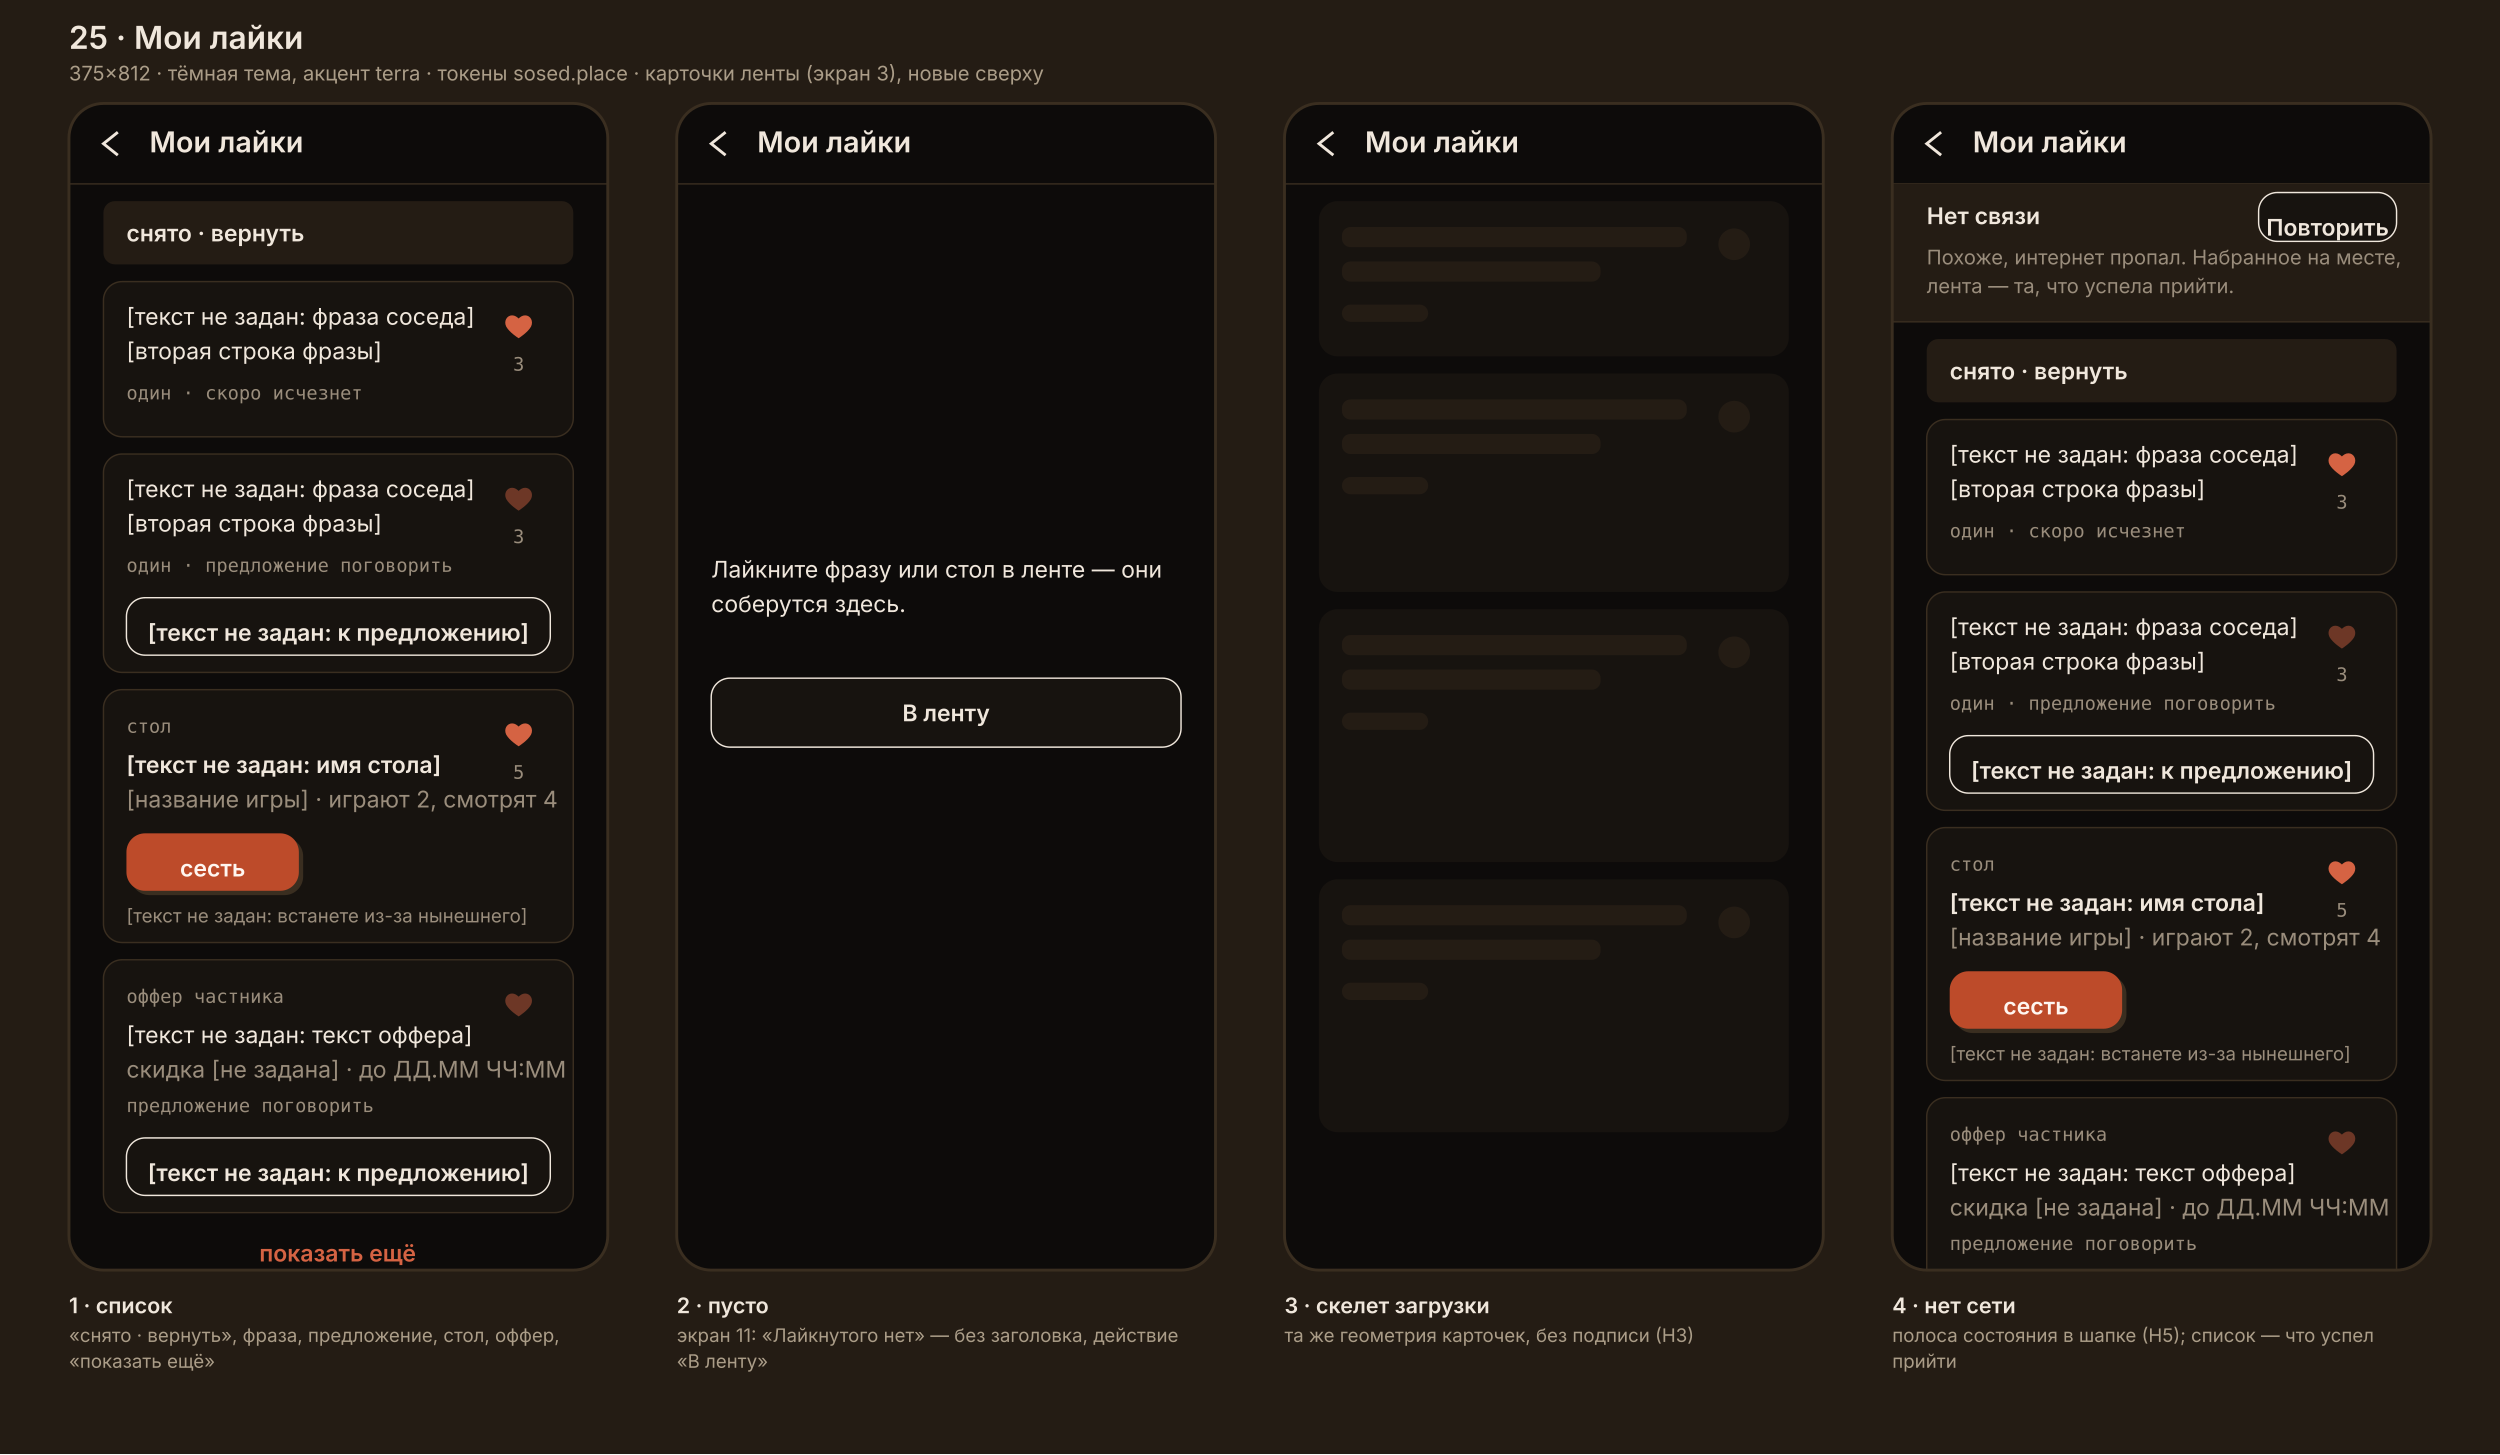
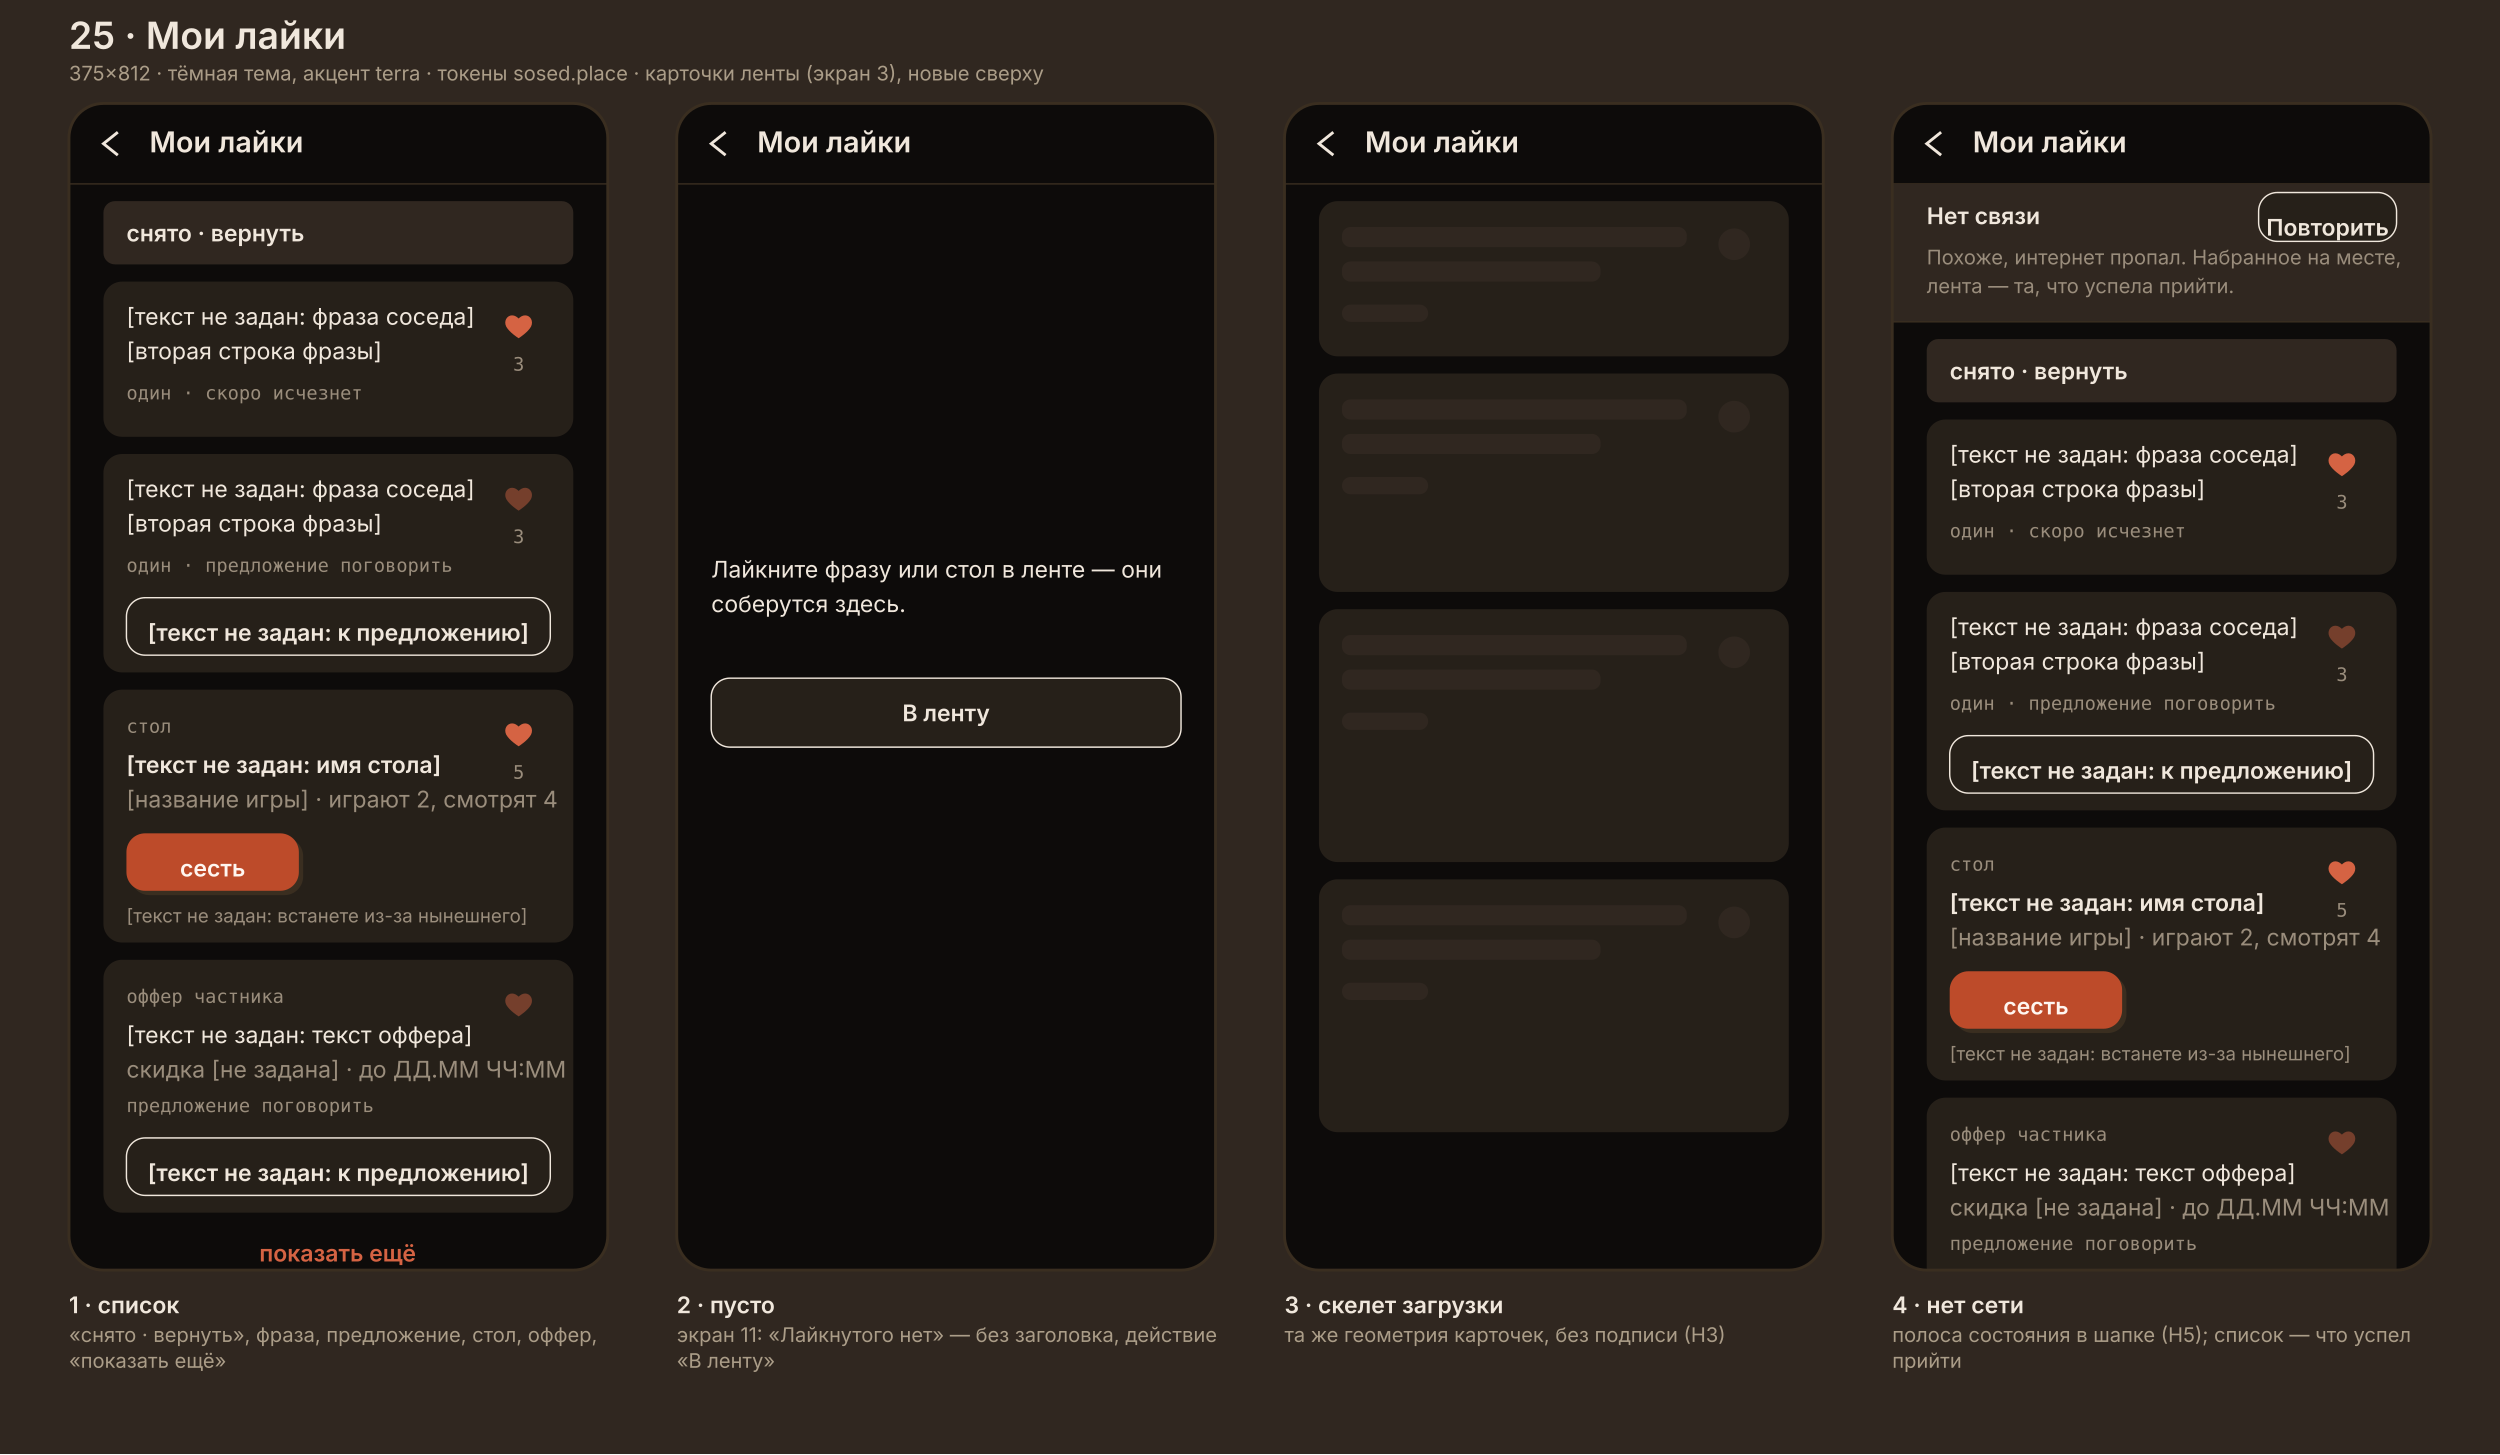
<svg xmlns="http://www.w3.org/2000/svg" width="1740" height="1012" viewBox="0 0 1740 1012">
  <style>
    @font-face { font-family: "Golos Text"; font-weight: 400 600;
      src: url(/fonts/q5uCsoe9Lv5t7Meb31EcExN8hA.woff2) format("woff2"); }
    @font-face { font-family: "JetBrains Mono"; font-weight: 400;
      src: url(/fonts/tDbv2o-flEEny0FZhsfKu5WU4zr3E_BX0PnT8RD8yKwBNntkaToggR7BYRbKPxDcwg.woff2) format("woff2"); }
    text { font-family: "Golos Text", Inter, system-ui, sans-serif; }
    .t    { font-size: 16px; font-weight: 400; fill: #f0e7dc; }
    .tb   { font-size: 16px; font-weight: 600; fill: #f0e7dc; }
    .h    { font-size: 20px; font-weight: 600; fill: #f0e7dc; }
    .m    { font-size: 16px; font-weight: 400; fill: #9a8d7c; }
    .mb   { font-size: 16px; font-weight: 600; fill: #9a8d7c; }
    .err  { font-size: 16px; font-weight: 400; fill: #ef7a6a; }
    .acc  { font-size: 16px; font-weight: 600; fill: #d56343; }
-     .code { font-family: "JetBrains Mono", ui-monospace, monospace; font-size: 22px; fill: #f0e7dc; letter-spacing: 1px; }
+     .code { font-family: "JetBrains Mono", ui-monospace, monospace; font-size: 26px; fill: #f0e7dc; letter-spacing: 1px; }
    .mono { font-family: "JetBrains Mono", ui-monospace, monospace; font-size: 13px; fill: #9a8d7c; }
-     .cap  { font-size: 15px; font-weight: 600; fill: #f0e7dc; }
-     .capm { font-size: 13px; font-weight: 400; fill: #ab9d88; }
-     .sheet { font-size: 22px; font-weight: 600; fill: #f0e7dc; }
+     .cap  { font-size: 16px; font-weight: 600; fill: #f0e7dc; }
+     .capm { font-size: 14px; font-weight: 400; fill: #ab9d88; }
+     .sheet { font-size: 26px; font-weight: 600; fill: #f0e7dc; }
    .sheetm { font-size: 14px; font-weight: 400; fill: #ab9d88; }
</style>
-   <rect width="1740" height="1012" style="fill:#241c14" />
+   <rect width="1740" height="1012" style="fill:#302720" />
  <text x="48" y="34" class="sheet">25 · Мои лайки</text>
  <text x="48" y="56" class="sheetm">375×812 · тёмная тема, акцент terra · токены sosed.place · карточки ленты (экран 3), новые сверху</text>
  <g transform="translate(48,72)">
    <clipPath id="c0">
      <rect width="375" height="812" rx="24" />
    </clipPath>
    <g clip-path="url(#c0)">
      <rect x="0" y="0" width="375" height="812" rx="0" style="fill:#0d0b0a;" />
      <rect x="0" y="0" width="375" height="56" rx="0" style="fill:#0d0b0a;" />
      <line x1="0" y1="56" x2="375" y2="56" style="stroke:#3a2e20;stroke-width:1" />
      <path d="M34 20 L24 28 L34 36" style="fill:none;stroke:#f0e7dc;stroke-width:2" />
      <text x="56" y="34" class="h">Мои лайки</text>
-       <rect x="24" y="68" width="327" height="44" rx="8" style="fill:#241c14;" />
+       <rect x="24" y="68" width="327" height="44" rx="8" style="fill:#302720;" />
      <text x="40" y="96" class="tb">снято · вернуть</text>
-       <rect x="24" y="124" width="327" height="108" rx="13" style="fill:#17130f;stroke:#3a2e20;stroke-width:1;" />
+       <rect x="24" y="124" width="327" height="108" rx="13" style="fill:#262019;" />
      <text x="40" y="154" class="t">[текст не задан: фраза соседа]</text>
      <text x="40" y="178" class="t">[вторая строка фразы]</text>
      <text x="40" y="206" class="mono">один · скоро исчезнет</text>
      <path transform="translate(303,145) scale(0.83)" d="M12 21s-7-4.5-9.5-9C.5 8 3 4 6.5 4c2 0 3.5 1 5.5 3 2-2 3.5-3 5.5-3C21 4 23.5 8 21.5 12 19 16.5 12 21 12 21z" style="fill:#d56343;stroke:#d56343;stroke-width:2" />
      <text x="313" y="186" class="mono" text-anchor="middle">3</text>
-       <rect x="24" y="244" width="327" height="152" rx="13" style="fill:#17130f;stroke:#3a2e20;stroke-width:1;" />
+       <rect x="24" y="244" width="327" height="152" rx="13" style="fill:#262019;" />
      <text x="40" y="274" class="t">[текст не задан: фраза соседа]</text>
      <text x="40" y="298" class="t">[вторая строка фразы]</text>
      <text x="40" y="326" class="mono">один · предложение поговорить</text>
      <path transform="translate(303,265) scale(0.83)" d="M12 21s-7-4.5-9.5-9C.5 8 3 4 6.5 4c2 0 3.5 1 5.5 3 2-2 3.5-3 5.5-3C21 4 23.5 8 21.5 12 19 16.5 12 21 12 21z" style="fill:#d56343;stroke:#d56343;stroke-width:2" opacity="0.45" />
      <text x="313" y="306" class="mono" text-anchor="middle">3</text>
-       <rect x="40" y="344" width="295" height="40" rx="13" style="fill:#17130f;stroke:#f0e7dc;stroke-width:1;" />
+       <rect x="40" y="344" width="295" height="40" rx="13" style="fill:#262019;stroke:#f0e7dc;stroke-width:1;" />
      <text x="187.5" y="374" class="tb" text-anchor="middle">[текст не задан: к предложению]</text>
-       <rect x="24" y="408" width="327" height="176" rx="13" style="fill:#17130f;stroke:#3a2e20;stroke-width:1;" />
+       <rect x="24" y="408" width="327" height="176" rx="13" style="fill:#262019;" />
      <text x="40" y="438" class="mono">стол</text>
      <text x="40" y="466" class="tb">[текст не задан: имя стола]</text>
      <text x="40" y="490" class="m">[название игры] · играют 2, смотрят 4</text>
      <path transform="translate(303,429) scale(0.83)" d="M12 21s-7-4.5-9.5-9C.5 8 3 4 6.5 4c2 0 3.5 1 5.5 3 2-2 3.5-3 5.5-3C21 4 23.5 8 21.5 12 19 16.5 12 21 12 21z" style="fill:#d56343;stroke:#d56343;stroke-width:2" />
      <text x="313" y="470" class="mono" text-anchor="middle">5</text>
      <rect x="43" y="511" width="120" height="40" rx="13" style="fill:#3a2e20;" />
      <rect x="40" y="508" width="120" height="40" rx="13" style="fill:#bd4b2a;" />
      <text x="100.0" y="538" class="tb" text-anchor="middle" style="fill:#fff6f0">сесть</text>
      <text x="40" y="570" class="m" style="font-size:13px">[текст не задан: встанете из-за нынешнего]</text>
-       <rect x="24" y="596" width="327" height="176" rx="13" style="fill:#17130f;stroke:#3a2e20;stroke-width:1;" />
+       <rect x="24" y="596" width="327" height="176" rx="13" style="fill:#262019;" />
      <text x="40" y="626" class="mono">оффер частника</text>
      <text x="40" y="654" class="t">[текст не задан: текст оффера]</text>
      <text x="40" y="678" class="m">скидка [не задана] · до ДД.ММ ЧЧ:ММ</text>
      <text x="40" y="702" class="mono">предложение поговорить</text>
      <path transform="translate(303,617) scale(0.83)" d="M12 21s-7-4.5-9.5-9C.5 8 3 4 6.5 4c2 0 3.5 1 5.5 3 2-2 3.5-3 5.5-3C21 4 23.5 8 21.5 12 19 16.5 12 21 12 21z" style="fill:#d56343;stroke:#d56343;stroke-width:2" opacity="0.45" />
-       <rect x="40" y="720" width="295" height="40" rx="13" style="fill:#17130f;stroke:#f0e7dc;stroke-width:1;" />
+       <rect x="40" y="720" width="295" height="40" rx="13" style="fill:#262019;stroke:#f0e7dc;stroke-width:1;" />
      <text x="187.5" y="750" class="tb" text-anchor="middle">[текст не задан: к предложению]</text>
      <text x="187" y="806" class="acc" text-anchor="middle">показать ещё</text>
    </g>
    <rect width="375" height="812" rx="24" style="fill:none;stroke:#3a2e20;stroke-width:2" />
    <text x="0" y="842" class="cap">1 · список</text>
    <text x="0" y="862" class="capm">«снято · вернуть», фраза, предложение, стол, оффер,</text>
    <text x="0" y="880" class="capm">«показать ещё»</text>
  </g>
  <g transform="translate(471,72)">
    <clipPath id="c1">
      <rect width="375" height="812" rx="24" />
    </clipPath>
    <g clip-path="url(#c1)">
      <rect x="0" y="0" width="375" height="812" rx="0" style="fill:#0d0b0a;" />
      <rect x="0" y="0" width="375" height="56" rx="0" style="fill:#0d0b0a;" />
      <line x1="0" y1="56" x2="375" y2="56" style="stroke:#3a2e20;stroke-width:1" />
      <path d="M34 20 L24 28 L34 36" style="fill:none;stroke:#f0e7dc;stroke-width:2" />
      <text x="56" y="34" class="h">Мои лайки</text>
      <text x="24" y="330" class="t">Лайкните фразу или стол в ленте — они</text>
      <text x="24" y="354" class="t">соберутся здесь.</text>
-       <rect x="24" y="400" width="327" height="48" rx="13" style="fill:#17130f;stroke:#f0e7dc;stroke-width:1;" />
+       <rect x="24" y="400" width="327" height="48" rx="13" style="fill:#262019;stroke:#f0e7dc;stroke-width:1;" />
      <text x="187.5" y="430" class="tb" text-anchor="middle">В ленту</text>
    </g>
    <rect width="375" height="812" rx="24" style="fill:none;stroke:#3a2e20;stroke-width:2" />
    <text x="0" y="842" class="cap">2 · пусто</text>
    <text x="0" y="862" class="capm">экран 11: «Лайкнутого нет» — без заголовка, действие</text>
    <text x="0" y="880" class="capm">«В ленту»</text>
  </g>
  <g transform="translate(894,72)">
    <clipPath id="c2">
      <rect width="375" height="812" rx="24" />
    </clipPath>
    <g clip-path="url(#c2)">
      <rect x="0" y="0" width="375" height="812" rx="0" style="fill:#0d0b0a;" />
      <rect x="0" y="0" width="375" height="56" rx="0" style="fill:#0d0b0a;" />
      <line x1="0" y1="56" x2="375" y2="56" style="stroke:#3a2e20;stroke-width:1" />
      <path d="M34 20 L24 28 L34 36" style="fill:none;stroke:#f0e7dc;stroke-width:2" />
      <text x="56" y="34" class="h">Мои лайки</text>
-       <rect x="24" y="68" width="327" height="108" rx="13" style="fill:#17130f;" />
-       <rect x="40" y="86" width="240" height="14" rx="6" style="fill:#241c14;" />
-       <rect x="40" y="110" width="180" height="14" rx="6" style="fill:#241c14;" />
-       <rect x="40" y="140" width="60" height="12" rx="6" style="fill:#241c14;" />
-       <circle cx="313" cy="98" r="11" style="fill:#241c14" />
-       <rect x="24" y="188" width="327" height="152" rx="13" style="fill:#17130f;" />
-       <rect x="40" y="206" width="240" height="14" rx="6" style="fill:#241c14;" />
-       <rect x="40" y="230" width="180" height="14" rx="6" style="fill:#241c14;" />
-       <rect x="40" y="260" width="60" height="12" rx="6" style="fill:#241c14;" />
-       <circle cx="313" cy="218" r="11" style="fill:#241c14" />
-       <rect x="24" y="352" width="327" height="176" rx="13" style="fill:#17130f;" />
-       <rect x="40" y="370" width="240" height="14" rx="6" style="fill:#241c14;" />
-       <rect x="40" y="394" width="180" height="14" rx="6" style="fill:#241c14;" />
-       <rect x="40" y="424" width="60" height="12" rx="6" style="fill:#241c14;" />
-       <circle cx="313" cy="382" r="11" style="fill:#241c14" />
-       <rect x="24" y="540" width="327" height="176" rx="13" style="fill:#17130f;" />
-       <rect x="40" y="558" width="240" height="14" rx="6" style="fill:#241c14;" />
-       <rect x="40" y="582" width="180" height="14" rx="6" style="fill:#241c14;" />
-       <rect x="40" y="612" width="60" height="12" rx="6" style="fill:#241c14;" />
-       <circle cx="313" cy="570" r="11" style="fill:#241c14" />
+       <rect x="24" y="68" width="327" height="108" rx="13" style="fill:#262019;" />
+       <rect x="40" y="86" width="240" height="14" rx="6" style="fill:#302720;" />
+       <rect x="40" y="110" width="180" height="14" rx="6" style="fill:#302720;" />
+       <rect x="40" y="140" width="60" height="12" rx="6" style="fill:#302720;" />
+       <circle cx="313" cy="98" r="11" style="fill:#302720" />
+       <rect x="24" y="188" width="327" height="152" rx="13" style="fill:#262019;" />
+       <rect x="40" y="206" width="240" height="14" rx="6" style="fill:#302720;" />
+       <rect x="40" y="230" width="180" height="14" rx="6" style="fill:#302720;" />
+       <rect x="40" y="260" width="60" height="12" rx="6" style="fill:#302720;" />
+       <circle cx="313" cy="218" r="11" style="fill:#302720" />
+       <rect x="24" y="352" width="327" height="176" rx="13" style="fill:#262019;" />
+       <rect x="40" y="370" width="240" height="14" rx="6" style="fill:#302720;" />
+       <rect x="40" y="394" width="180" height="14" rx="6" style="fill:#302720;" />
+       <rect x="40" y="424" width="60" height="12" rx="6" style="fill:#302720;" />
+       <circle cx="313" cy="382" r="11" style="fill:#302720" />
+       <rect x="24" y="540" width="327" height="176" rx="13" style="fill:#262019;" />
+       <rect x="40" y="558" width="240" height="14" rx="6" style="fill:#302720;" />
+       <rect x="40" y="582" width="180" height="14" rx="6" style="fill:#302720;" />
+       <rect x="40" y="612" width="60" height="12" rx="6" style="fill:#302720;" />
+       <circle cx="313" cy="570" r="11" style="fill:#302720" />
    </g>
    <rect width="375" height="812" rx="24" style="fill:none;stroke:#3a2e20;stroke-width:2" />
    <text x="0" y="842" class="cap">3 · скелет загрузки</text>
    <text x="0" y="862" class="capm">та же геометрия карточек, без подписи (Н3)</text>
  </g>
  <g transform="translate(1317,72)">
    <clipPath id="c3">
      <rect width="375" height="812" rx="24" />
    </clipPath>
    <g clip-path="url(#c3)">
      <rect x="0" y="0" width="375" height="812" rx="0" style="fill:#0d0b0a;" />
      <rect x="0" y="0" width="375" height="56" rx="0" style="fill:#0d0b0a;" />
      <line x1="0" y1="56" x2="375" y2="56" style="stroke:#3a2e20;stroke-width:1" />
      <path d="M34 20 L24 28 L34 36" style="fill:none;stroke:#f0e7dc;stroke-width:2" />
      <text x="56" y="34" class="h">Мои лайки</text>
-       <rect x="0" y="56" width="375" height="96" rx="0" style="fill:#241c14;" />
+       <rect x="0" y="56" width="375" height="96" rx="0" style="fill:#302720;" />
      <text x="24" y="84" class="tb">Нет связи</text>
-       <rect x="255" y="62" width="96" height="34" rx="13" style="fill:#17130f;stroke:#f0e7dc;stroke-width:1;" />
+       <rect x="255" y="62" width="96" height="34" rx="13" style="fill:#262019;stroke:#f0e7dc;stroke-width:1;" />
      <text x="303.0" y="92" class="tb" text-anchor="middle">Повторить</text>
      <text x="24" y="112" class="m" style="font-size:14px">Похоже, интернет пропал. Набранное на месте,</text>
      <text x="24" y="132" class="m" style="font-size:14px">лента — та, что успела прийти.</text>
      <line x1="0" y1="152" x2="375" y2="152" style="stroke:#3a2e20;stroke-width:1" />
-       <rect x="24" y="164" width="327" height="44" rx="8" style="fill:#241c14;" />
+       <rect x="24" y="164" width="327" height="44" rx="8" style="fill:#302720;" />
      <text x="40" y="192" class="tb">снято · вернуть</text>
-       <rect x="24" y="220" width="327" height="108" rx="13" style="fill:#17130f;stroke:#3a2e20;stroke-width:1;" />
+       <rect x="24" y="220" width="327" height="108" rx="13" style="fill:#262019;" />
      <text x="40" y="250" class="t">[текст не задан: фраза соседа]</text>
      <text x="40" y="274" class="t">[вторая строка фразы]</text>
      <text x="40" y="302" class="mono">один · скоро исчезнет</text>
      <path transform="translate(303,241) scale(0.83)" d="M12 21s-7-4.5-9.5-9C.5 8 3 4 6.5 4c2 0 3.5 1 5.5 3 2-2 3.5-3 5.5-3C21 4 23.5 8 21.5 12 19 16.5 12 21 12 21z" style="fill:#d56343;stroke:#d56343;stroke-width:2" />
      <text x="313" y="282" class="mono" text-anchor="middle">3</text>
-       <rect x="24" y="340" width="327" height="152" rx="13" style="fill:#17130f;stroke:#3a2e20;stroke-width:1;" />
+       <rect x="24" y="340" width="327" height="152" rx="13" style="fill:#262019;" />
      <text x="40" y="370" class="t">[текст не задан: фраза соседа]</text>
      <text x="40" y="394" class="t">[вторая строка фразы]</text>
      <text x="40" y="422" class="mono">один · предложение поговорить</text>
      <path transform="translate(303,361) scale(0.83)" d="M12 21s-7-4.5-9.5-9C.5 8 3 4 6.5 4c2 0 3.5 1 5.5 3 2-2 3.5-3 5.5-3C21 4 23.5 8 21.5 12 19 16.5 12 21 12 21z" style="fill:#d56343;stroke:#d56343;stroke-width:2" opacity="0.45" />
      <text x="313" y="402" class="mono" text-anchor="middle">3</text>
-       <rect x="40" y="440" width="295" height="40" rx="13" style="fill:#17130f;stroke:#f0e7dc;stroke-width:1;" />
+       <rect x="40" y="440" width="295" height="40" rx="13" style="fill:#262019;stroke:#f0e7dc;stroke-width:1;" />
      <text x="187.5" y="470" class="tb" text-anchor="middle">[текст не задан: к предложению]</text>
-       <rect x="24" y="504" width="327" height="176" rx="13" style="fill:#17130f;stroke:#3a2e20;stroke-width:1;" />
+       <rect x="24" y="504" width="327" height="176" rx="13" style="fill:#262019;" />
      <text x="40" y="534" class="mono">стол</text>
      <text x="40" y="562" class="tb">[текст не задан: имя стола]</text>
      <text x="40" y="586" class="m">[название игры] · играют 2, смотрят 4</text>
      <path transform="translate(303,525) scale(0.83)" d="M12 21s-7-4.5-9.5-9C.5 8 3 4 6.5 4c2 0 3.5 1 5.5 3 2-2 3.5-3 5.5-3C21 4 23.5 8 21.5 12 19 16.5 12 21 12 21z" style="fill:#d56343;stroke:#d56343;stroke-width:2" />
      <text x="313" y="566" class="mono" text-anchor="middle">5</text>
      <rect x="43" y="607" width="120" height="40" rx="13" style="fill:#3a2e20;" />
      <rect x="40" y="604" width="120" height="40" rx="13" style="fill:#bd4b2a;" />
      <text x="100.0" y="634" class="tb" text-anchor="middle" style="fill:#fff6f0">сесть</text>
      <text x="40" y="666" class="m" style="font-size:13px">[текст не задан: встанете из-за нынешнего]</text>
-       <rect x="24" y="692" width="327" height="176" rx="13" style="fill:#17130f;stroke:#3a2e20;stroke-width:1;" />
+       <rect x="24" y="692" width="327" height="176" rx="13" style="fill:#262019;" />
      <text x="40" y="722" class="mono">оффер частника</text>
      <text x="40" y="750" class="t">[текст не задан: текст оффера]</text>
      <text x="40" y="774" class="m">скидка [не задана] · до ДД.ММ ЧЧ:ММ</text>
      <text x="40" y="798" class="mono">предложение поговорить</text>
      <path transform="translate(303,713) scale(0.83)" d="M12 21s-7-4.5-9.5-9C.5 8 3 4 6.5 4c2 0 3.5 1 5.5 3 2-2 3.5-3 5.5-3C21 4 23.5 8 21.5 12 19 16.5 12 21 12 21z" style="fill:#d56343;stroke:#d56343;stroke-width:2" opacity="0.45" />
-       <rect x="40" y="816" width="295" height="40" rx="13" style="fill:#17130f;stroke:#f0e7dc;stroke-width:1;" />
+       <rect x="40" y="816" width="295" height="40" rx="13" style="fill:#262019;stroke:#f0e7dc;stroke-width:1;" />
      <text x="187.5" y="846" class="tb" text-anchor="middle">[текст не задан: к предложению]</text>
    </g>
    <rect width="375" height="812" rx="24" style="fill:none;stroke:#3a2e20;stroke-width:2" />
    <text x="0" y="842" class="cap">4 · нет сети</text>
    <text x="0" y="862" class="capm">полоса состояния в шапке (Н5); список — что успел</text>
    <text x="0" y="880" class="capm">прийти</text>
  </g>
</svg>
